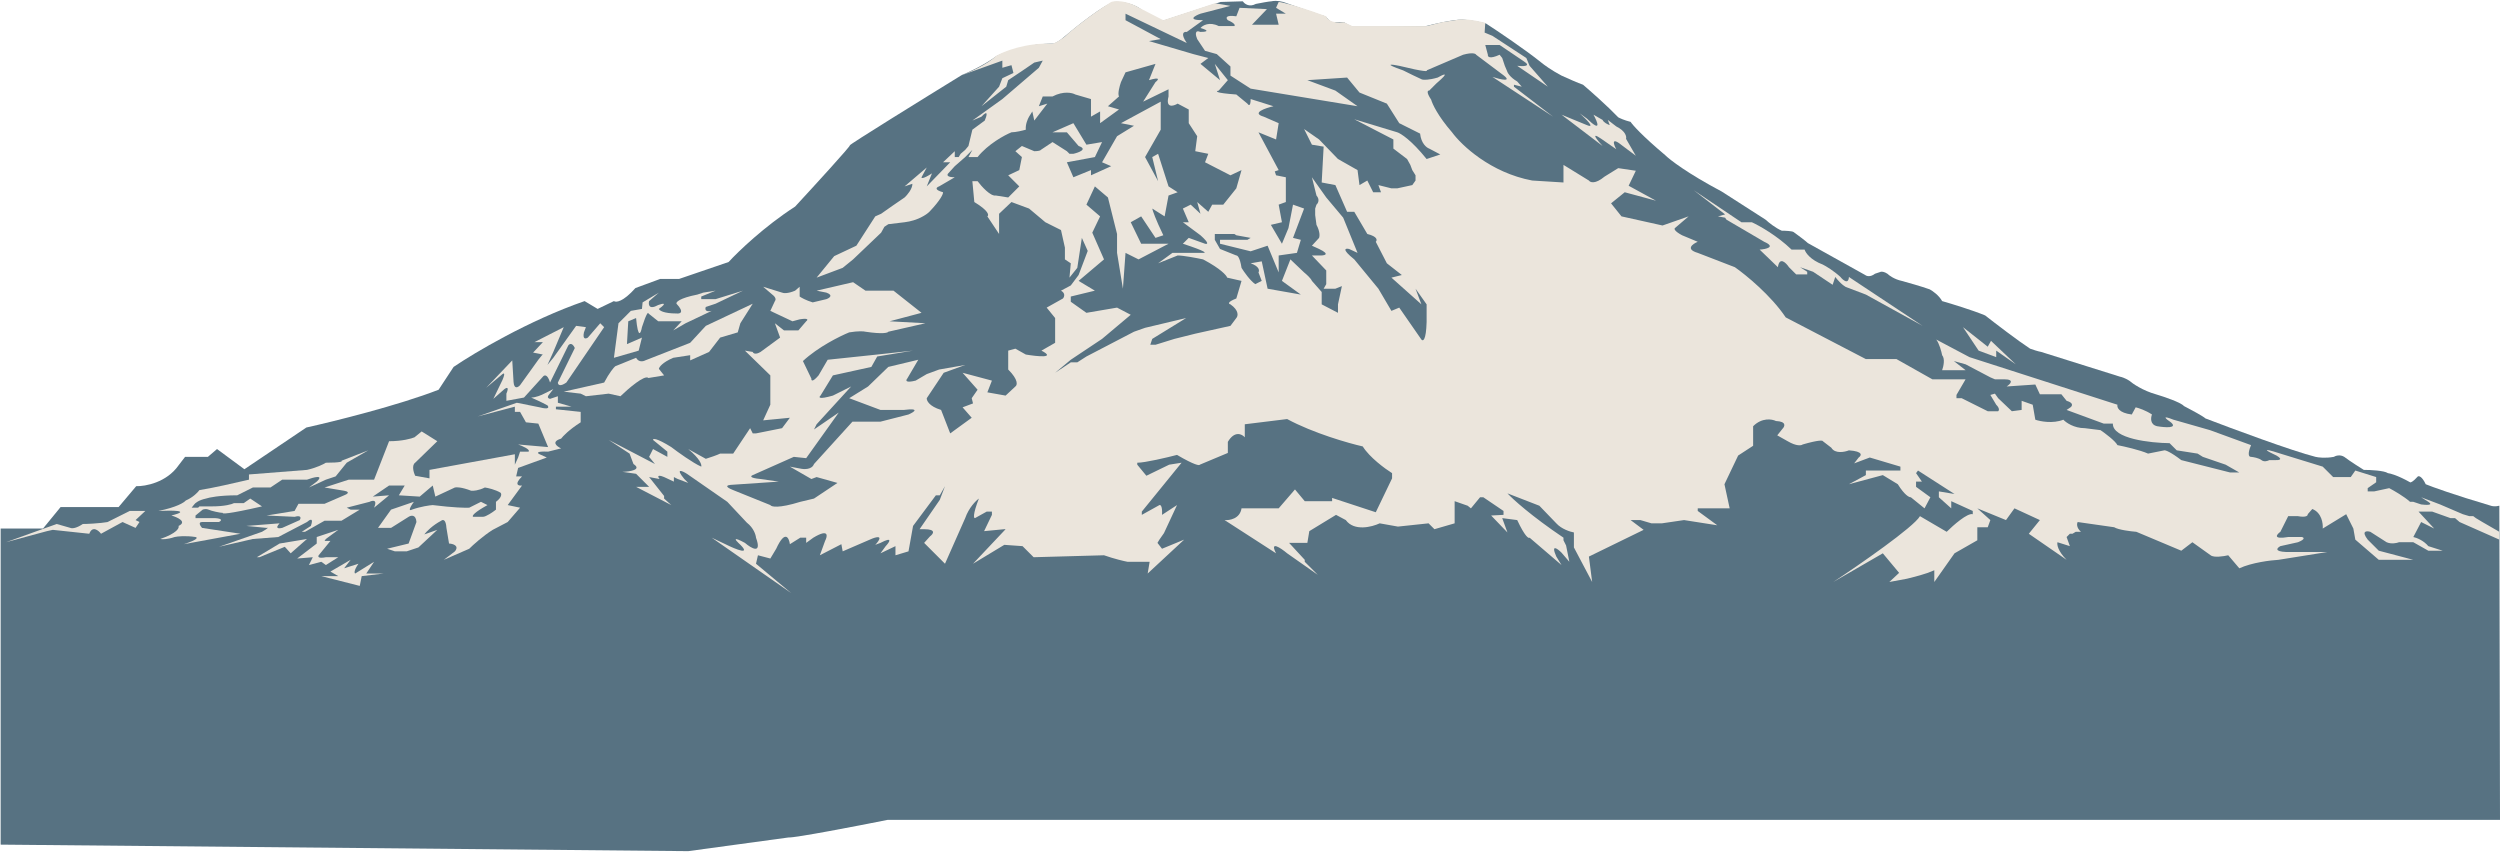
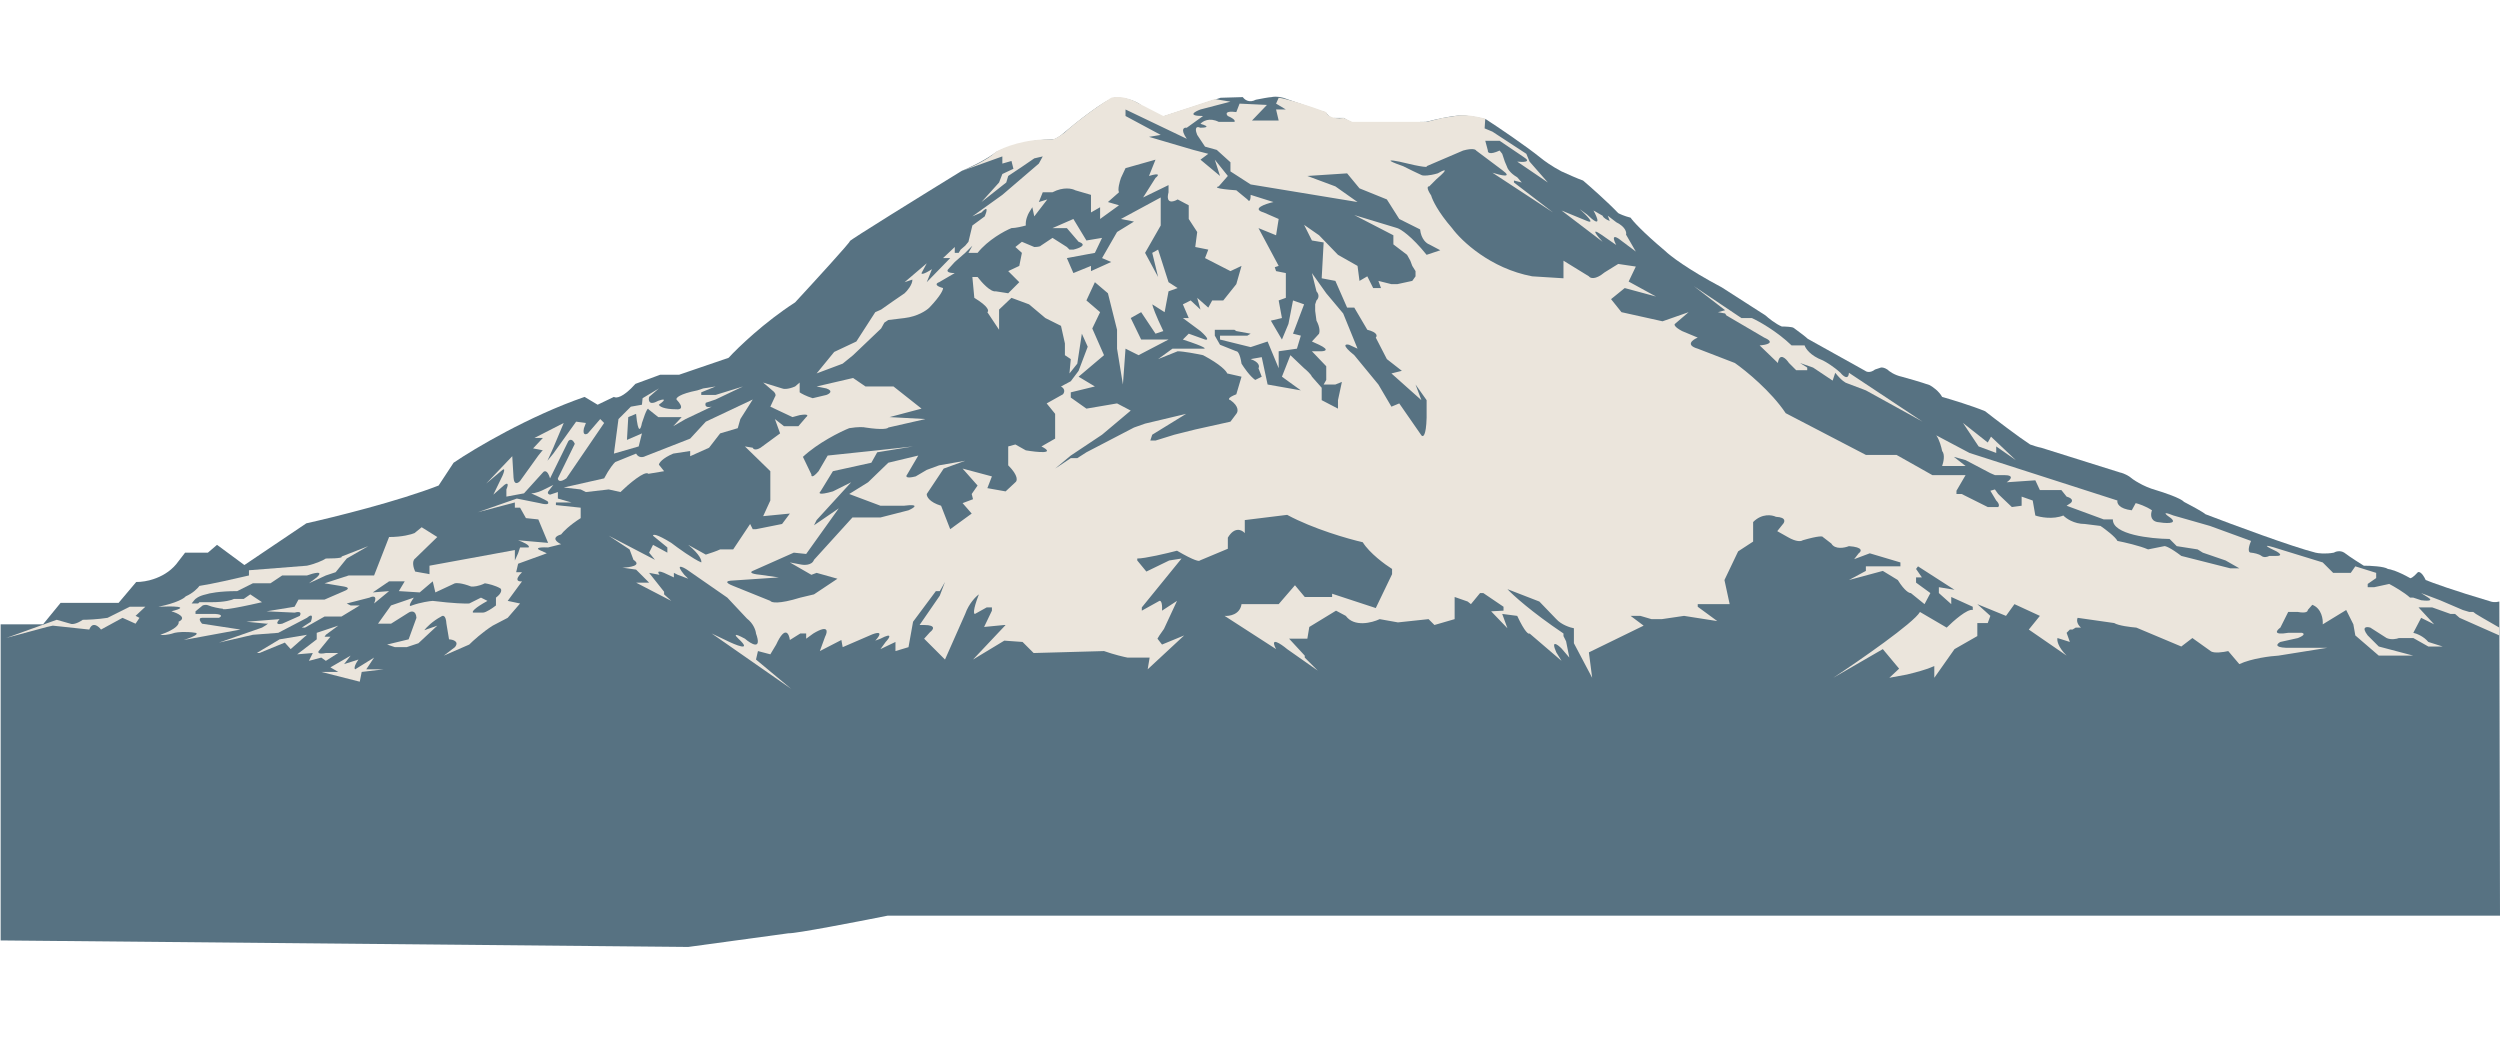
- <svg xmlns="http://www.w3.org/2000/svg" width="1918" height="653" viewBox="0 0 1918 653" fill="none">
+ <svg xmlns="http://www.w3.org/2000/svg" width="1918" height="800" viewBox="0 0 1918 653" fill="none">
  <path d="M33 405.5H0.5V648L528 653L605 642.5C609.8 642.9 657.667 633.667 681 629H1918L1917.5 388C1914.3 388.8 1911.83 388.333 1911 388C1882.6 379.6 1865.83 373.5 1861 371.5C1858.2 365.5 1855.83 365 1855 365.5C1851 369.9 1849.33 370.333 1849 370C1839.8 364.8 1833.83 363.167 1832 363C1829.2 361 1818.5 360.5 1813.5 360.5C1803.9 354.5 1799.5 351.333 1798.5 350.5C1795.3 348.5 1791.83 349.667 1790.5 350.5C1784.1 351.7 1778.5 351 1776.5 350.5C1758.9 346.1 1712.83 329 1692 321C1690.4 319.4 1680.33 314 1675.5 311.5C1673.1 308.7 1660.17 304.333 1654 302.5C1644 299.7 1636.17 294.333 1633.5 292C1630.3 290 1627.5 289.167 1626.5 289L1566 270C1563.6 269.6 1559.33 268.167 1557.5 267.5C1548.3 261.5 1530.67 248 1523 242C1513.4 238 1497 233 1490 231C1487.6 226.6 1482.67 223.167 1480.5 222C1473.7 219.6 1463.33 216.667 1459 215.5C1453.4 214.3 1449.33 211.333 1448 210C1445.6 208.4 1443.67 208.333 1443 208.5L1438.5 210C1434.9 212.8 1432 211.833 1431 211L1387 186.5C1385.4 184.9 1379 180.167 1376 178C1374.8 177.2 1369.5 177 1367 177C1362.2 175 1356.67 170.5 1354.5 168.5C1350.1 165.7 1330.33 153 1321 147C1294.6 133 1281 122.5 1277.5 119C1259.9 104.2 1252.5 95.833 1251 93.5C1246.2 92.3 1242.67 90.667 1241.5 90C1233.1 81.2 1220 69.667 1214.5 65C1210.9 63.8 1202 59.833 1198 58C1190.4 54 1184.5 49.667 1182.5 48C1170.1 38 1149 23.833 1140 18C1132 16 1124.67 15.167 1122 15C1114.8 15 1100.33 18.333 1094 20L1063 20.5H1038.5C1037.3 20.9 1033 18.333 1031 17H1023.5C1020.5 18 1017.5 12.5 1016.5 12.5C1015.7 12.5 994.833 5.167 984.5 1.5C980.1 0.3 976.667 0.667 975.5 1C973.9 1 966.833 2.333 963.5 3C958.3 5.8 954.667 2.833 953.5 1L936.5 1.5L892 16L877 8.5C870.2 2.1 859.5 1.167 855 1.5C847.4 3.1 825.5 20.5 815.5 29C813.5 31 810 32.833 808.5 33.5C790.1 33.1 771.5 39.667 764.5 43C755.3 49.8 743 55.5 738 57.5C709 75.333 651.2 111.1 652 111.5C652.8 111.9 624.333 143 610 158.5C586.4 173.7 566.167 193.167 559 201L521 214H506.5L487.5 221C477.9 231.8 472.5 232.167 471 231L458.5 237L448.5 231C405.7 245.8 363.667 270.833 348 281.5L336.5 299C305.7 311 256 323.333 235 328L187.5 360L166.5 344.5L159.5 350.5H142L137 357C127.8 370.2 111.5 373.167 104.5 373L91 389H46.5L33 405.5Z" fill="#577282" />
  <path d="M4.5 416L36 407.5L40.5 406.5L68.5 409.5C70.9 403.1 75.5 406.833 77.5 409.5L94 400.5L104 405L107 400.5L104 399L111.5 392H99.5L82.5 400.5C74.9 401.7 66.667 402 63.5 402C58.3 405.6 55 405.5 54 405L43.5 402L4.5 416Z" fill="#EBE5DC" />
  <path d="M131.5 395.5C147.5 391.5 131.5 391.5 121.5 392C135.5 389.2 141.333 385.5 142.5 384C148.1 381.6 151.833 377.667 153 376C161.4 374.8 181.833 370.167 191 368V364L235.5 360.5C242.7 358.9 248.167 356.167 250 355C261.6 355 262.833 354 262 353.5L282.5 345.5L266 355L257.5 365.5L250 368L237 374L243 369.5C249 363.9 240.5 366.167 235.5 368H216.5L207.5 374H194L182 380C168.4 380 160.333 381.667 158 382.5C152.4 383.7 149.667 386 149 387L147 389.5H152L153 388.5H162.5C172.5 388.5 178 386.833 179.5 386H187L192 382.5L201 388.5C175 394.5 170.167 394.333 171 393.5C169 393.5 162 392 160 391C158.4 390.2 156.333 390.667 155.5 391L150 395.5V397.5H165C171.4 397.9 169.667 399.667 168 400.5H155C151.8 400.5 153.667 403.5 155 405L184.5 409.5L141 417.5C152.2 413.9 151.667 412.333 150 412C142.4 410.8 136.167 411.5 134 412C128 414 124.167 413.833 123 413.5C135.8 409.1 137.667 405 137 403.5C143.8 400.3 136.167 396.833 131.5 395.5Z" fill="#EBE5DC" />
  <path d="M194 413.5L168 419.5L201 408C206.6 404.8 205.667 404.667 204.5 405L189 403.5L214.5 401.5C210.5 405.742 214.167 405.601 216.5 405L230 399C232 395.4 228.167 395.833 226 396.5L204.5 395.5L226 392L229 386.5H249L264 380C269.2 378 266.167 376.833 264 376.5L249 374L267.5 368H287L298.5 338.5C308.5 338.5 315.667 336.5 318 335.5L323.5 331L335.5 338.5L318.5 355C315.7 357 317.333 362.5 318.5 365L329.5 367V360.5L395 348.5V356.5L397.5 351L399 346.5H405.5C407.1 344.9 400.833 342.167 397.5 341L420.5 343L413 325L403.5 324L399 316H395V312L366.5 319.5L396.5 309L414 312.5C421.6 314.5 421.167 312.333 420 311C415.6 308.6 409.833 306 407.5 305C411.1 305 415.667 303 417.5 302L424.5 298.5L421 303C419.4 305 421 305.833 422 306L428 304V309L438.5 312H426.5V314L445.5 316V324C436.7 329.6 431.833 334.667 430.5 336.5C422.5 338.9 427.167 342.5 430.5 344L420.5 346.5C410.9 346.1 412.167 347.667 414 348.5L419.5 351L397.5 359L396 365.5H400.5C394.1 371.9 397.833 372.833 400.5 372.5L389.5 387.5L399 389.5L389.5 400.5L378 406.5C370.4 411.3 362.833 418.167 360 421L340.5 429.5L349 423C352.6 418.6 347.5 417.167 344.5 417L342.5 405C342.1 398.2 339.667 398.5 338.5 399.5C331.7 403.1 327 408 325.5 410L335.5 406.5L321 420L312 423H303L297 421L313.5 417L319.5 400.5C319.1 394.5 315.333 395.333 313.5 396.5L300 405H290L300 391L317.5 385C312.7 391.8 314.5 391.833 316 391C322.8 388.6 329.5 387.667 332 387.5C348 389.5 357.333 389.667 360 389.5L369 385L374 387.5L370.5 389.5C362.5 394.3 362.167 396.167 363 396.5H370.5C372.9 396.5 378.167 392.833 380.5 391V385C385.3 381.4 384.833 378.833 384 378C380 375.6 374.333 374.333 372 374C367.2 376.4 363 376.667 361.5 376.5C354.3 373.7 350.167 373.667 349 374L334 381L332 372.5L322 381L306 380L310.5 372.5H298.5L286 381L298.5 380L287 389.5C289.8 383.1 285.833 383.833 283.5 385L266 389.5L269 391H276L262 399.5H249L234 408H231.5L238.5 403.5C240.9 396.7 237.5 398.667 235.5 400.5L213.5 412L194 413.5Z" fill="#EBE5DC" />
  <path d="M223 424.5L218.5 419.5L199 427.5H197L214.5 417L235.5 413.5L223 424.5Z" fill="#EBE5DC" />
  <path d="M250 413.5L259.5 406.5L243 412V417L228 428.5L240 427.5L237 433.5L246.5 431L250 433.5L259.5 427.5H250C244 428.7 243.833 427 244.5 426L253.5 415H249L250 413.5Z" fill="#EBE5DC" />
  <path d="M269 429.5L264 436L275 432.5C271.4 437.7 271.833 439.667 272.5 440L287 431L281 440H294.5L277.5 442L276 449.5L246.5 442H259.5L253.5 438.5L269 429.5Z" fill="#EBE5DC" />
  <path d="M402 305L388.5 307.5V302C390.9 296.4 388.5 297.333 387 298.5L378.5 306L385.5 291.5C387.9 285.9 386.5 286.167 385.5 287L373 297.5L393 276.5L394 293C394.4 299 397.5 297.167 399 295.5L413 276C415.4 272.8 416.333 272 416.5 272L409 270.5L416.5 262.5H410L432.5 251L424.5 270L420 280L424.5 274.5L442 250L449.5 251L448 255C446.8 260.6 449.5 260 451 259L460.5 248L463.5 251L434.5 293.5C429.3 297.1 428 295 428 293.5L441 267C439 262.6 436.833 263.833 436 265L422 293.5C420 286.7 417.5 287.667 416.5 289L402 305Z" fill="#EBE5DC" />
  <path d="M445.5 302L432.5 300.5L463.5 293.5C467.5 285.923 470.833 282.01 472 281L488 274.5C490 278.1 493.5 277.333 495 276.5L529.5 263L541.5 250L577.5 233L568 248L566 255L552.5 259L544 270L529.5 276.5V272.5L516.5 274.5C508.1 278.1 505.667 281.667 505.5 283L509.5 288L497.5 290C494.7 287.2 482 298.167 476 304L467 302L449.5 304L445.5 302Z" fill="#EBE5DC" />
  <path d="M490 269L492.5 259L481 264L482 246.5L488 244C489.6 260.8 491.667 255.667 492.5 251C496.1 239.8 497.333 239.333 497.5 240.5L505 246.5H523L516.5 253.5L526 248L546 238.5C540.8 239.7 540.833 237 541.5 235.5L549 233L570 223L549 229.5H538V227.5L549 223L539.5 224.5L535 226C521 228.8 518.5 231.833 519 233C525.4 239.8 521.667 240.833 519 240.5C509 240.5 505.833 238.167 505.5 237C512.7 231.8 508.167 232.833 505 234C497.8 238 497.333 233.667 498 231L505.5 224.5L493 232L492.5 237L484 238.5L474.5 248L471 274.5L490 269Z" fill="#EBE5DC" />
  <path d="M502.5 356L467 337.5L483 348L486 356C492.8 360.4 483.167 361.833 477.5 362L488 363.5L498 373.5H488L515 387.5L509.5 382.5V380.5L498 366L506 367.5C503.2 363.9 507.167 365 509.5 366L517 369.5V366L520 367.5L528 370.5L525 367.5C517.8 358.7 523.333 361.167 527 363.5L558 385L573 401C578.2 405 579.833 410.333 580 412.5C584.8 425.7 576.333 420.667 571.5 416.5C561.9 411.3 564.167 414.333 566.5 416.5C577.7 426.9 564.5 421.5 556.5 417.5L546 412.5L607 455L580 432.5L581.5 426L591 428.5L595.5 421C602.3 406.2 605.333 412.5 606 417.5L614 412.5H618.5V416.5L624 412.5C636 405.3 635 411.167 633 415L629 426L645.5 417.5L646.5 423L665 415C678.6 408.6 675 414.333 671.5 418L675.5 416.5C685.5 411.3 682.333 416 679.5 419L675.5 424.5L687 419V426L697 423L700.5 403.5L718 380H721L725 373L721 383.5L705.5 406H709C718.6 406 716 409.667 713.5 411.5L709 416.5L725 432.5L740.5 397.5C743.3 389.5 748.667 384.167 751 382.5C746.2 394.9 747 397.667 748 397.5L757 392.5H761V395L755 407.5L770.5 406H771.5L746.5 432.5L770.5 418L784.5 419L793 427.5L847 426C855 428.8 862.333 430.5 865 431H882L880.5 440L908.5 414L891.5 421L888 416.5L889.5 414L893 409L903 387.5L891.5 395C891.9 388.2 890.333 387.167 889.5 387.5L876 395V392.5L906.5 355L897 356.5L879.5 365L872.5 356.5V355C878.5 355 895.333 351 903 349C916.6 357 920.333 357.333 920.5 356.5L942 347.5V339C947.2 330.2 952.833 333 955 335.5V325.5L987.5 321.5C1007.5 332.3 1034.5 340 1045.5 342.5C1050.7 350.9 1062.67 359.667 1068 363V367L1055.5 393L1022 382V384.5H1001L993.5 375.5L981 390H952.5C951.3 398 943.333 399.333 939.5 399L979 424.5C973.8 414.5 982.5 420.333 987.5 424.5L1011 441L1001 431V429.5L989 416.5H1003L1004.5 407.5L1025 395L1032.5 399C1038.9 407.8 1052.5 404.333 1058.5 401.5L1072.5 404L1096 401.5L1100.5 406L1116 401.5V384.5L1126 388L1128.5 390L1135.5 381.5H1138L1153.5 392V395L1144 395.5L1156.5 408.5L1152.5 397.5L1164 399C1170 411.8 1172.83 413.333 1173.5 412.5L1198 433.5L1194 427C1189.6 417 1194.83 420.833 1198 424L1204 431L1201.5 418.5L1199.5 414.5V412.5C1175.1 396.1 1160.67 383 1156.5 378.5L1181 388L1194 401.5C1198 405.9 1204.67 408 1207.5 408.5V420L1221.5 446.5L1219 427L1261 406.5L1251 399H1258.5L1267 401.5H1275L1292 399L1317.5 403L1302.5 392V390H1327L1323 371.5L1333.5 349.5L1345 342V327C1351.8 320.2 1359.5 321.5 1362.5 323C1370.9 323.4 1369.33 327.167 1367.5 329L1363.5 334L1371.5 338.5C1378.3 342.5 1382 341.833 1383 341C1395.4 337.4 1398.5 337.833 1398.5 338.5L1405 343.5C1407.8 348.3 1415.17 346.833 1418.5 345.5C1429.7 346.3 1428.17 349.5 1426 351L1422.5 355.5L1434.5 351L1458 358V361H1431.5V364.5L1418.5 371.5L1444.5 364.5L1456 371.5C1461.2 379.9 1464.83 381.667 1466 381.5L1476.5 390L1481 381.5L1470 373.5V369.5H1474.5L1470 363L1471.5 361L1499.5 379L1487.5 377V381.5L1497 390V384.5L1513.5 392V394.5C1509.5 393.3 1498.5 403 1493.5 408L1473 396C1468.2 404.4 1426.67 433.167 1406.5 446.5L1444.5 424.5L1457 439.5L1449.5 446.5L1463 444C1471.4 442 1477.17 440.167 1479 439.5L1484 437.5V446.5L1499.5 424.5L1517 414.5V404.5H1525L1527 399L1517 390L1539 399L1545.5 390L1565 399L1556.5 409.5L1585.5 429.5C1578.7 422.7 1578 417.667 1578.5 416L1588 419L1585.5 412L1588 409.5H1590L1592.5 408H1596.5C1592.9 404.8 1593.33 401.667 1594 400.5L1622 404.5C1625.2 406.5 1634.67 407.667 1639 408L1673.5 422.5L1682 416L1696 426C1698.4 428 1706 426.833 1709.5 426L1718 436C1727.6 431.6 1742 429.833 1748 429.5L1785.5 423.5H1754C1744.4 423.1 1747 420.333 1749.5 419L1763 416C1769 413.6 1767.5 412.333 1766 412H1755.5C1743.5 414 1746.5 410.167 1749.5 408L1755.5 396H1763C1769.4 397.2 1770.67 395.5 1770.5 394.5L1774 390.5C1781.2 393.3 1782.33 401.667 1782 405.5L1800 394.5L1805.5 405.5L1807 414L1825 429.5H1851.5L1825 422.5L1816.5 414C1811.3 407.2 1815.67 407.167 1818.5 408L1831 416C1834.6 417.6 1838.83 416.667 1840.5 416H1851.5L1863 422.5H1874L1863 419C1859.4 414.6 1853.83 412.5 1851.5 412L1857.5 400.5L1867.5 405.5L1855.5 392.5H1866L1880 397.5H1883.5L1887 400.5L1917.5 414V408L1904.5 400.5L1899.5 397.5L1897.5 396H1894.5L1889.5 394.5L1872 387L1857.5 381.5L1863 385C1867.4 387.8 1861.17 387.5 1857.5 387L1851.5 385H1849C1844.6 381 1836.5 376.333 1833 374.5L1821.5 377H1816.5V374.5L1823 370V366L1807 361L1803.5 366H1790L1782 358L1749.5 348C1732.3 342.4 1740.33 346.667 1746.5 349.5C1752.1 352.7 1748.17 353.167 1745.5 353H1741C1739.83 353.667 1737 354.6 1735 353C1733 351.4 1728.83 350.667 1727 350.5C1723.8 350.5 1725.67 344.5 1727 341.5L1695.5 330L1667.5 322C1657.5 318 1662 321.667 1665.5 324C1671.1 328.8 1660.83 328 1655 327C1649.4 325.8 1650 320.5 1651 318C1646.2 314.8 1640.67 313 1638.5 312.5L1635.5 318C1625.5 316.8 1624 312.5 1624.5 310.5L1511 274L1485.5 260.5C1487.9 263.7 1489.5 269.833 1490 272.5C1492.4 275.3 1491 281.333 1490 284H1508L1499 277L1508 279.5L1527 289.5L1530.5 291H1537.5C1545.9 291 1542.33 294.667 1539.5 296.5L1561.5 295L1565 302.5H1581.5L1585.5 307.5C1591.1 309.1 1589.83 311.5 1588.5 312.5L1585.5 314.5L1614 325H1621C1620.6 336.6 1649.83 339.833 1664.5 340L1670 345.5L1686 348L1690 350.5L1707.5 356.5L1718 362.5H1711L1673.5 353C1665.1 346.6 1661.33 345.333 1660.5 345.5L1648 348C1641.6 345.2 1629.67 342.5 1624.5 341.5C1622.9 338.3 1615.17 332.5 1611.5 330L1599.5 328.5C1591.1 328.5 1585 324.167 1583 322C1575 325.2 1565.33 323.333 1561.5 322L1559.5 310.5L1551 307.5V314.5L1543.5 315.5L1533 305.5L1530.5 302L1527 303L1531.5 310.5C1534.3 313.3 1533.67 315 1533 315.5H1525L1505 305.5H1501V303L1508 291H1482.5L1455 275.5H1431.5L1370 243.5C1358.8 226.7 1339.33 210.833 1331 205L1302.5 194C1292.9 191.2 1298.5 187.167 1302.5 185.5L1290.5 180.5C1284.5 177.3 1284.33 175.5 1285 175L1295.5 166L1275.5 173L1244 166L1236 156L1246.5 147.5L1270.5 154L1249.5 142.5L1255 131L1241.5 129L1231 135.5C1223.8 141.5 1220 140 1219 138.5L1199.5 126.5V140L1175.5 138.5C1143.5 132.5 1121.17 111.333 1114 101.5C1103.2 89.1 1098.83 79.667 1098 76.5C1094 70.5 1095.33 69.333 1096.5 69.5L1102 64C1113.2 54.4 1107.33 57 1103 59.5C1096.2 61.5 1092.17 61.333 1091 61C1088.2 59.8 1080.17 55.833 1076.5 54C1060.5 48.4 1067.83 49.333 1073.5 50.5C1093.1 55.3 1095.67 54.833 1094.5 54L1122.5 42C1129.7 40 1132.17 41.167 1132.5 42L1152.5 57C1161.3 63.4 1151.17 61 1145 59L1191.5 89.5L1161.5 66.5V65L1167.5 66.5L1164 62.5C1158.4 59.3 1156.33 55.5 1156 54L1154.5 50.5L1152.5 44.5L1150.5 42C1142.66 45.6 1141.24 43.5 1141.5 42L1139.5 34.5H1150.5L1169 47C1175.4 51 1168.33 51 1164 50.5L1187.5 66.5L1173.5 50.5L1171 44.5L1145 27.5L1139 25L1139.5 17.5C1128.7 14.7 1121.67 14.667 1119.5 15L1106.5 17L1094.5 20H1037.5L1031 17C1021.4 18.2 1018 14.5 1017.5 12.5C994.3 4.1 983.5 1.667 981 1.5L979 6L986.5 10.5H979L981 19H960.5L972 7L951 6L948.5 12.5C939.7 11.3 940.5 14 942 15.5C947.6 17.9 947.667 19.5 947 20H935C927.8 16.4 922.667 19.5 921 21.5C929.4 23.9 924.5 24.5 921 24.5C916.2 22.5 917.333 27.333 918.5 30L924.5 39L933.5 41.5L944 51V58L959.5 68L1041.5 81.5L1024.5 69.5L1003 61.5L1033.5 59.5L1043 71L1064 79.5L1073.5 94.5L1089.5 102.5C1090.3 110.1 1094.5 113.333 1096.5 114L1105 118.5L1094.5 122C1082.9 107.6 1074.67 102.333 1072 101.5L1039 91.5L1069 107V114L1079.5 122L1082 126.5L1083.5 130.5L1086 134.5V138.5L1083.5 142L1072 144.5H1067.5L1057.5 142L1059.5 147.5H1053.5L1049 138.5L1043 142L1041.5 130.5L1026.5 122L1012 107L1000.5 99L1006.5 111L1015.5 112.5L1014 140L1024.5 142L1033.5 162.5H1039L1049 179.5C1057 181.5 1056.67 184.333 1055.5 185.5L1064 202L1075.5 211L1067.5 213L1090.5 233.5L1086 221.5L1094.5 233.5V247C1094.1 261.4 1091.67 262 1090.5 260.5L1073.5 236L1067.5 238.5L1057.5 221.5L1039 199C1029 191 1032.17 190.333 1035 191L1041.5 194L1030.5 167L1017.5 151.5L1006.5 136L1010 150C1012.8 153.2 1011.17 156 1010 157L1009 160V165L1010 172.5C1012.8 177.7 1012.5 181.333 1012 182.5L1006.5 188.5L1012 191C1021.2 195.4 1015.83 196.167 1012 196H1006.5L1017.5 207.5V218L1015.5 221.5H1024.5L1029.5 219.5L1026.5 233.5V240L1014 233.5V224L1006.5 215.5C1005.7 213.5 1002.17 210.333 1000.5 209L990 199L983.5 215.5L998 226L972.5 221.5L968 200.5L959.5 202C966.338 204.4 966.349 207.667 965.5 209L968 215.5L963 218C959 215.2 954.333 208.5 952.5 205.5C951.3 197.5 949.333 195.833 948.5 196L936 191L932 184V179.5H947L948.5 180.5L959.5 182.5L957 184H936V187L959.5 192.808L972.5 188.5L981 209V196L995 194L998 184L992 182.5L1000.5 160L992 157L988.5 175L983.5 187L975 172.5L983.5 170.5L981 157L986.5 155V136L979 134.5L978 131.5L981 130.5L965.5 101.5L979 107L981 94.5L969.5 89.5C959.9 86.7 970.5 83 977 81.5L959.5 76C959.5 82 957.833 80.833 957 79.5L948.5 72.5C931.7 71.3 932.5 70 935 69.5L942 61.5L932 49L936 61.5L921 49L927 44.5L915.5 41.5L881.5 31.5L890.5 30L863.5 15.5V10.5L910.5 33C905.3 25.4 908.333 24.167 910.5 24.5L923 15.5C910.6 15.5 916.5 12.167 921 10.5L944 4.5L932 2.5L892.5 15.5L874 6C864 -3.33786e-06 855.5 0.5 852.5 1.5L845.5 6C829.1 17.2 819.667 25.333 817 28C811.8 32 808.5 33.333 807.5 33.5C786.7 32.7 769.833 39.5 764 43C757.6 49.4 743.333 55.667 737 58L769 46.5V52L776 50L777.5 56L769 60L766.5 66.5L753 81.5L772 66.5L773.5 61.5L784 54.5L793.5 48L800 46.5L797 52L769 76L746 92.5L753 89.5C758.6 83.5 757 89 755.5 92.5L746 99.5L743 112L740.5 115L737 118L735.5 120.5H732.5V116L723.5 124.5H729L711 143L715 133C708.2 137.4 706.833 136.833 707 136L711 128.5L694 143L700 141C700 145 696 149.667 694 151.5C689.2 154.7 680 161.167 676 164L671.5 166L657 188.5L640 196.5L626.5 213L646.5 205.5L654.5 199L676 178.5L678.5 174L681.5 172L694 170.5C704 169.3 710.833 164.667 713 162.5C721.8 153.3 723.667 148.667 723.5 147.5C716.3 145.5 718.5 143.667 720.5 143L732.5 136C726.1 136 726.5 134 727.5 133L732.5 127.5L740.5 120.5L746 115L743 120.5H750C758 110.5 770.667 103.667 776 101.5C779.2 101.5 784.667 100.167 787 99.5C786.6 95.5 788.5 91.167 789.5 89.5L792 85.5L793.5 92.5L803.5 79.5L797 81.5L800 74H807.5C815.9 69.6 822.667 71.167 825 72.5L837 76V89.5L844 85.5V94.5L858.5 84L850 81.5L858.5 74C857.3 72 859 65.833 860 63L863.5 55.5L886.5 49L881.5 61.5C890.7 58.7 888.667 61.333 886.5 63L877 78L896.5 68.5V74C894.1 83.2 900.167 81.5 903.5 79.5L912 84V94.5L918.5 104.5L917 116L927 118L924.5 124.5L944 134.5L952.5 130.5L948.5 144.5L938.5 157H930L927 162.5L918.5 155L921 164L913.5 157L907.5 160L912 170.5H907.5L921 180.5C928.2 186.9 926.333 187.5 924.5 187L912 182.5L907.5 187C925.9 193 925.5 194.167 923 194H899.5L888.5 202L903.5 196C907.9 196 918.333 198 923 199C936.6 206.2 941 211.333 941.5 213L952.5 215.5L948.5 229C941.3 231.8 942.5 233.167 944 233.5C950.8 238.3 949.833 242.5 948.5 244L944 250L917 256L901 260L886.5 264.5H882.5L884 260L910 244L878.5 251.5L870 254.5L833.5 273.5L826.5 278H821.5L809.5 286L821.5 276L845.5 260L867.5 241.5L857 236L833.5 240L821.5 231.5V227.5L840 223L827.5 215.5L847 199L838 178.5L844 166L833.5 157L840 143L850 151.5L857 179.5V194L861.5 221.5L863.5 194L873.5 199L896.5 187H875.5L867.5 170.5L875.5 166L886.5 182.5L892.5 180.5C886.5 168.1 884.333 161.667 884 160L893.5 166L896.5 150L903.5 147.5L896.5 143L888.5 118L884 120.5L888.5 139L878.5 120.5L890.5 99.5V78L860 94.5L870 96.5L857 104.5L845.5 124.5L852.5 127.5L837 134.5V130.5L823.5 136L818.5 124.5L840 120.5L845.5 109L833.5 111L823.5 94.5L807.5 101.5H818.5L827.5 112C834.7 114.4 827.833 117 823.5 118H820.5L818.5 116L807.5 109L798.5 115C798.1 115.8 795 116 793.5 116L784 112L779 116L784 120.5L782 130.5L773.5 134.5L782 143L773.5 151.5L764 150C760 150.8 753 143 750 139H746L747.5 155C758.7 161.8 758.833 165.167 757.5 166L766.5 179.5V164L776 155L789.5 160L802 170.5L814 176.5L817 190V199L821.5 202L820.5 213L826.5 205.5L830 182.5L834.5 192.5L827.5 211L821.5 219L814 223C817.6 225 816.5 227.833 815.5 229L803 236L809.5 244V263L799 269C810.6 275 795.833 273.5 787 272L779 267.5L773.5 269V283.5C781.5 291.5 780.5 295.5 779 296.5L771.5 303.5L757.5 301L761 292L738.5 286L750 299L745.5 305.5L746.5 309.5L738.5 312.5L745.5 320.5L729 332.5L722 314.5C712.8 311.7 710.833 307.333 711 305.5L724 286L740.5 280L720.5 283.5L711 287L702.5 292C694.5 294 694.833 291.833 696 290.5L704.5 276L681.5 281.5L666 296.5L651.5 305.5L675.5 314.5H693.5C706.3 312.9 701.167 316.167 697 318L675.5 323.5H654L624.5 356C622.9 360.4 616.833 360.167 614 359.5L606 358L622.5 367.5L626.5 366L642.5 370.5L624.5 382.5L614 385C597.2 390.2 591.667 388.833 591 387.5L562.5 376C555.3 373.2 558.167 372.167 560.5 372L597.5 369.5L583.5 367.5C574.7 366.7 575.833 365.167 577.5 364.5L609 350.5C616.2 351.3 618.333 351.5 618.5 351.5L643.5 316.5L624.5 329.5L626.5 325.5L653 296.5L639 303.5C627.8 306.7 628 304.833 629.5 303.5L639 288L668.5 281.5L673 273.5L700.5 269L673 272L635 276L628 288C623.2 293.6 622.333 292 622.5 290.5L616 277C627.6 266.2 644.5 257.833 651.5 255C658.7 253.8 662.833 254.167 664 254.5C677.2 256.5 681.167 255.333 681.5 254.5L710 248L682.5 246.5L707 240L685.5 223H664L654.5 216.5L626.5 223L634 224.5C639.6 226.5 636.333 228.667 634 229.5L623.5 232C618.3 230.4 614.667 228.333 613.5 227.5V220L610 223C604.4 225.4 601 225 600 224.5L585.5 220L592.5 226C595.7 228.4 595.167 230.333 594.5 231L591 238.5L608 246.5L613.5 245C620.7 243.8 619.833 245.5 618.5 246.5L612.5 253.5H601.5L594.5 248L598.5 259L583.5 270C579.5 272.4 577.833 271 577.5 270L571.5 269L591 288V310.5L585.5 322.5L606 320.5L600 328.5L580 332.5H577.5L575.5 328.5L562.5 348H552.5C550.1 349.2 544.167 351.167 541.5 352L528 344.5C537.2 352.1 538.5 356.667 538 358C531.6 355.2 520 346.833 515 343C503.4 335.8 500.833 336.333 501 337.5L512 346.5V350.5L501 344.5L498 350.5L502.5 356Z" fill="#EBE5DC" />
  <path d="M1198 88L1217.5 96C1224.3 98.79 1216.67 91.162 1212 87L1217.5 91C1229.1 102.2 1225.67 93.667 1222.5 88L1229.5 92C1230.3 94 1233.5 95.5 1235 96L1233.5 92L1240 97C1247.2 100.6 1248 104.833 1247.5 106.5L1255 119.5L1245 112C1235.8 104.4 1237.83 110.5 1240 114.5L1228.5 106.5C1219.7 100.5 1225.5 107.667 1229.5 112L1198 88Z" fill="#EBE5DC" />
  <path d="M1336 170.5L1299.5 146L1323.5 164.5L1318 166L1323.5 167L1324.5 168.5L1353.5 185.5C1362.7 189.5 1355 191.167 1350 191.5L1364 205C1365.2 196.6 1370.17 201.5 1372.5 205L1378 210.5H1386.5V208.5L1381 205L1391 208.5L1406 218.5L1408 212.5C1412.78 218.5 1415.99 220.333 1417 220.5L1431.5 226L1475 250L1418.5 212.5C1418.1 218.5 1414 215 1412 212.5C1406.8 207.7 1400.83 204.167 1398.5 203C1388.9 199.4 1385.17 193.833 1384.5 191.5H1374.5C1363.3 180.7 1349.5 173 1344 170.5H1336Z" fill="#EBE5DC" />
  <path d="M1518 269L1506 251L1525 266L1527.5 261.5L1546.5 279.5L1531.5 269V274L1518 269Z" fill="#EBE5DC" />
</svg>
